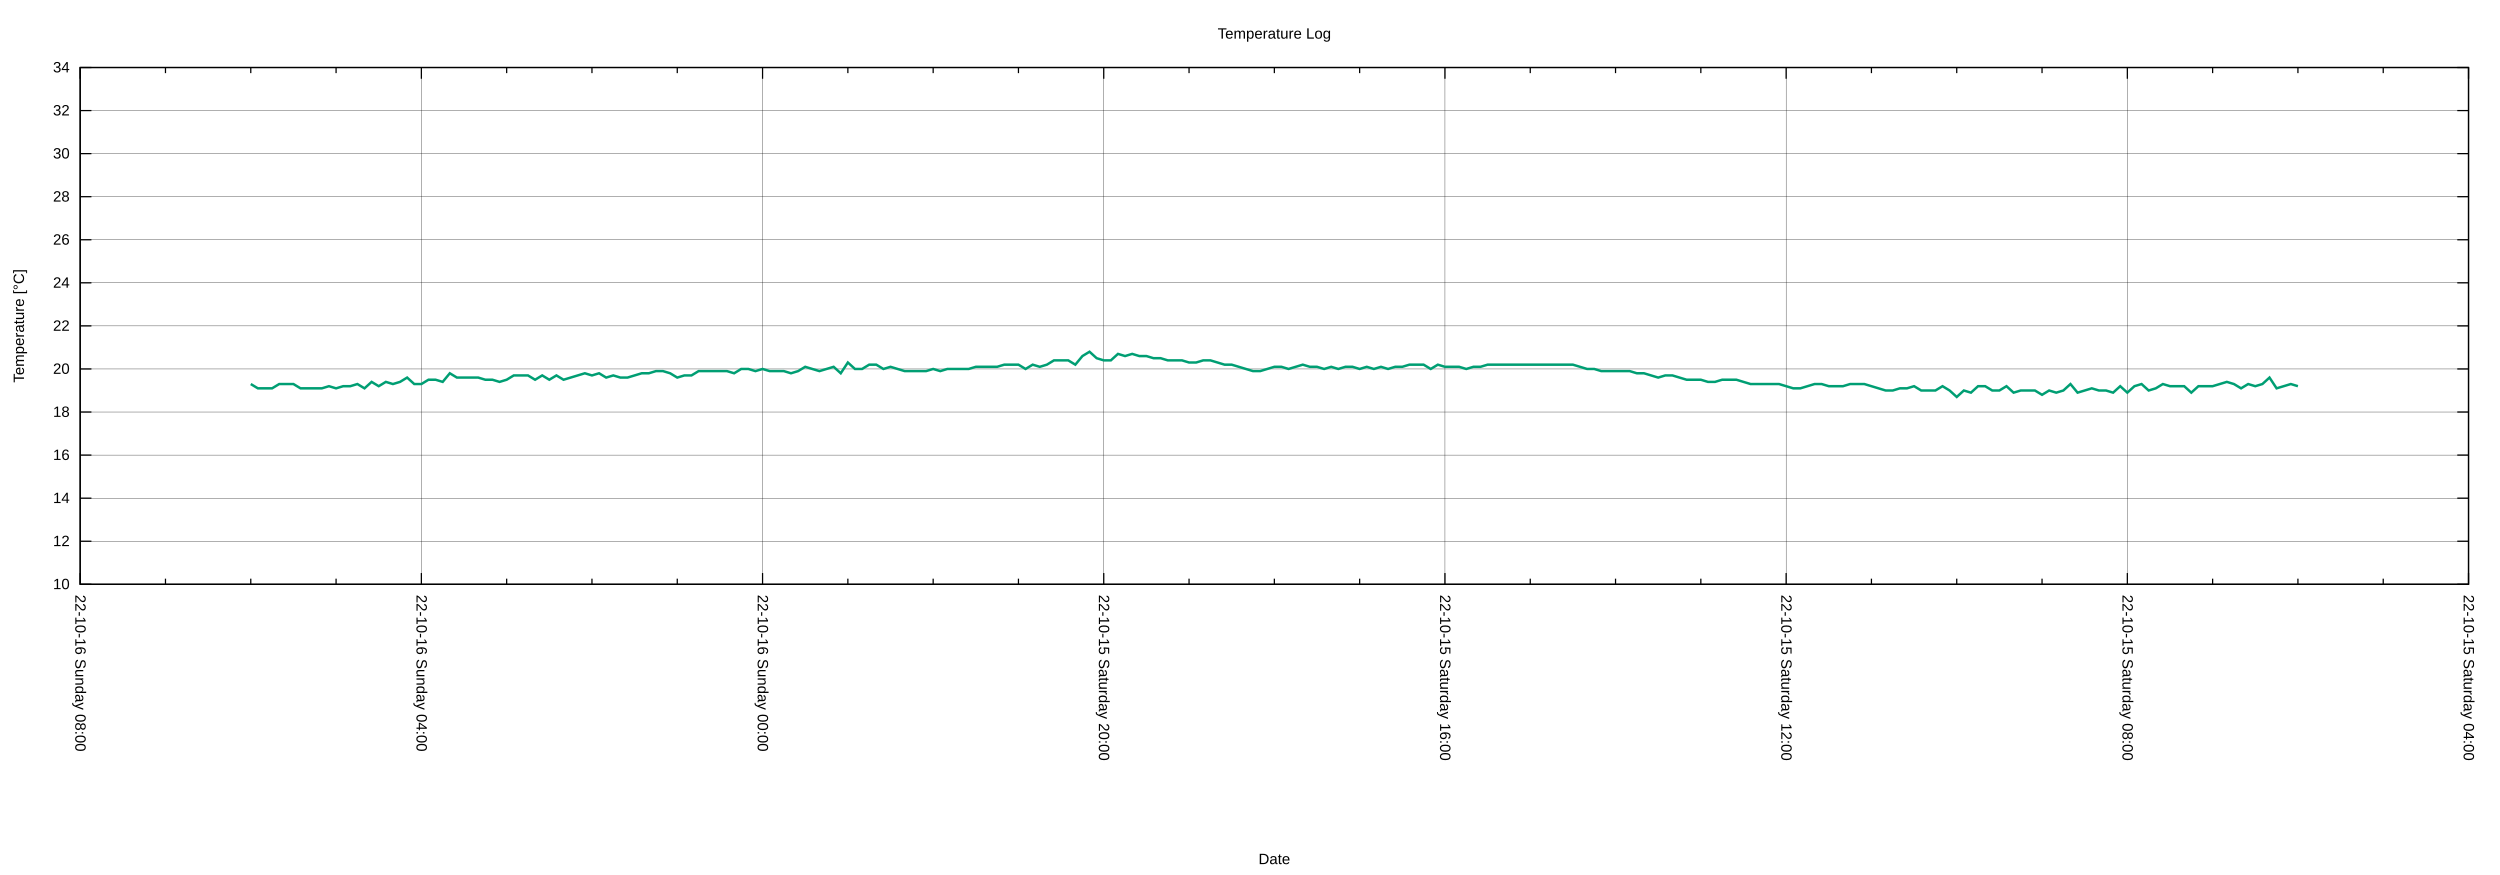
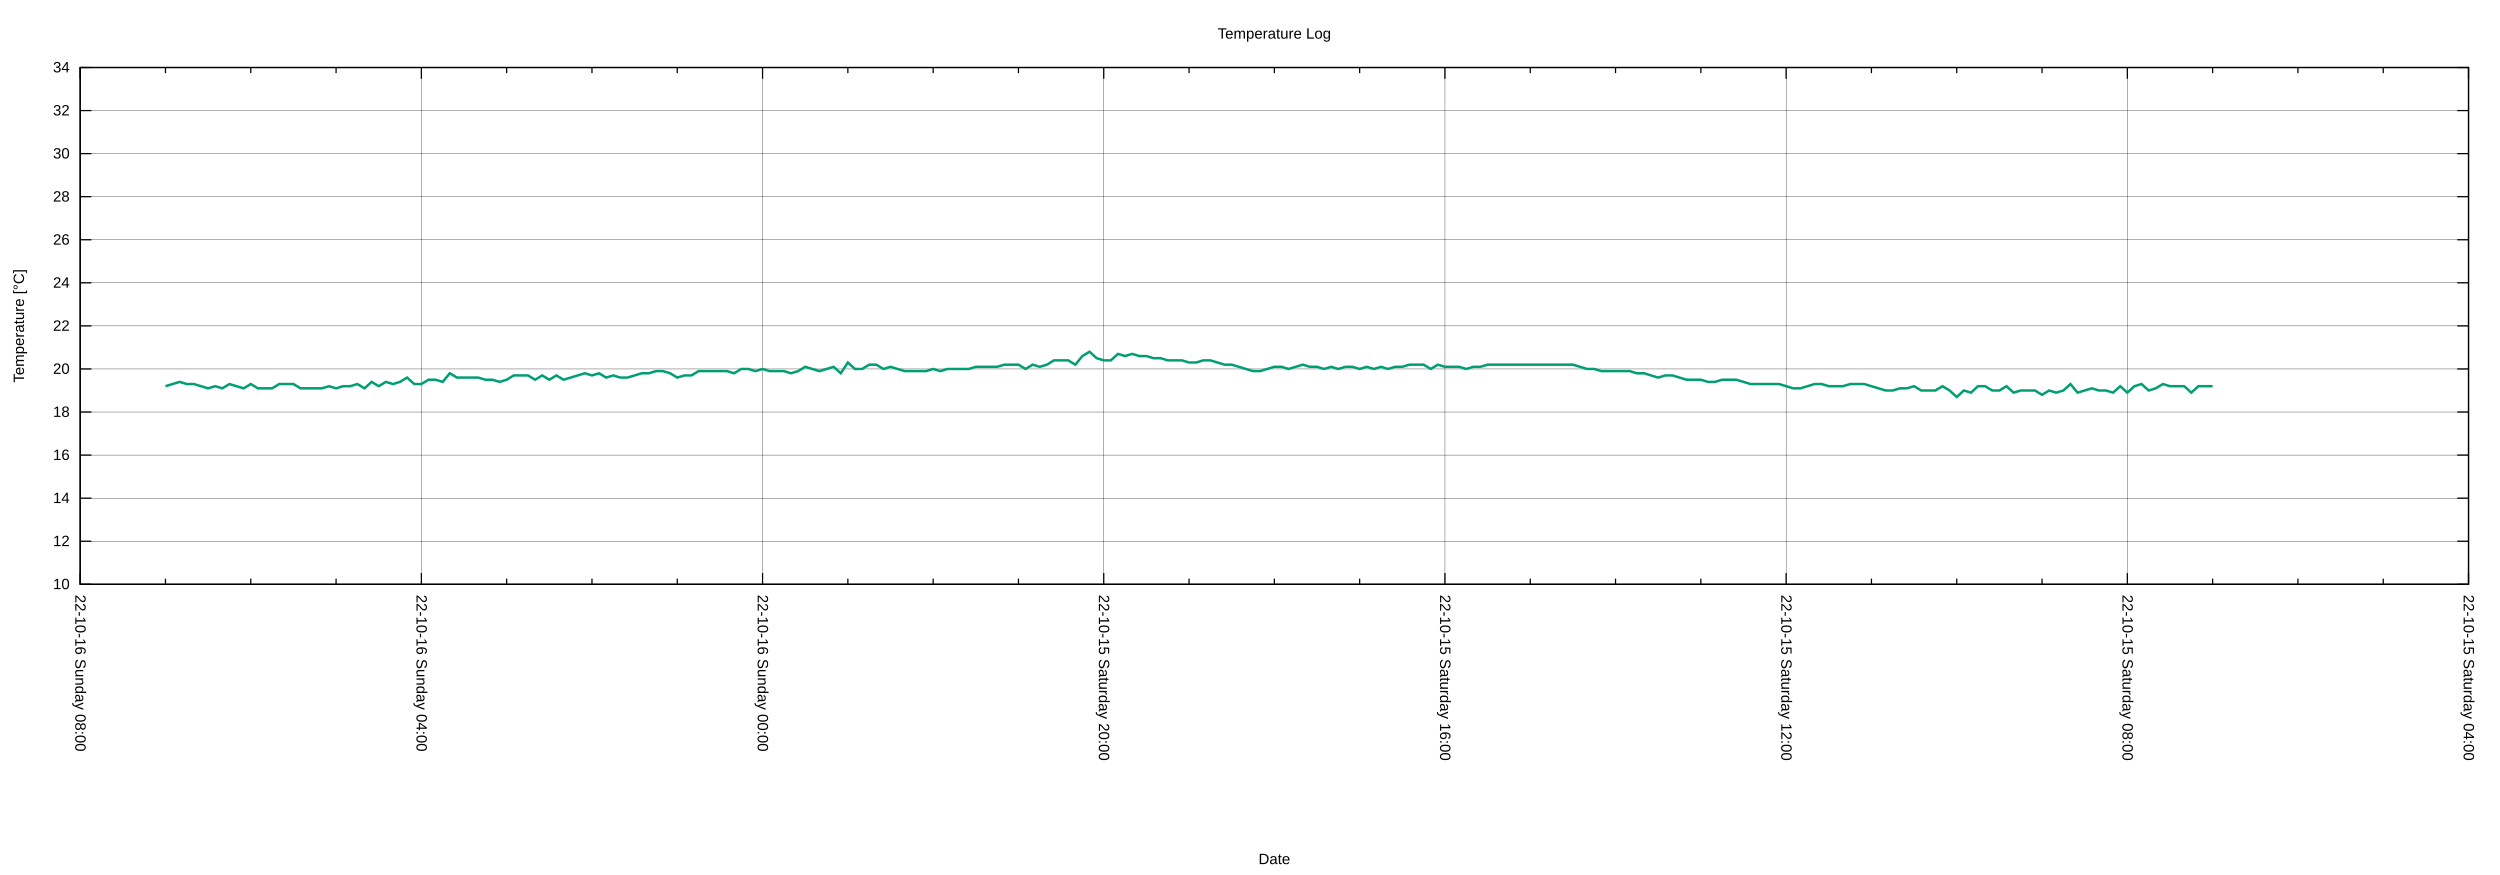
<svg xmlns="http://www.w3.org/2000/svg" xmlns:xlink="http://www.w3.org/1999/xlink" width="2000" height="700" viewBox="0 0 2000 700">
  <g id="gnuplot_canvas">
    <rect x="0" y="0" width="2000" height="700" fill="none" />
    <defs>
      <circle id="gpDot" r="0.5" stroke-width="0.5" stroke="currentColor" />
      <path id="gpPt0" stroke-width="0.222" stroke="currentColor" d="M-1,0 h2 M0,-1 v2" />
      <path id="gpPt1" stroke-width="0.222" stroke="currentColor" d="M-1,-1 L1,1 M1,-1 L-1,1" />
      <path id="gpPt2" stroke-width="0.222" stroke="currentColor" d="M-1,0 L1,0 M0,-1 L0,1 M-1,-1 L1,1 M-1,1 L1,-1" />
      <rect id="gpPt3" stroke-width="0.222" stroke="currentColor" x="-1" y="-1" width="2" height="2" />
      <rect id="gpPt4" stroke-width="0.222" stroke="currentColor" fill="currentColor" x="-1" y="-1" width="2" height="2" />
      <circle id="gpPt5" stroke-width="0.222" stroke="currentColor" cx="0" cy="0" r="1" />
      <use xlink:href="#gpPt5" id="gpPt6" fill="currentColor" stroke="none" />
      <path id="gpPt7" stroke-width="0.222" stroke="currentColor" d="M0,-1.33 L-1.33,0.67 L1.33,0.67 z" />
      <use xlink:href="#gpPt7" id="gpPt8" fill="currentColor" stroke="none" />
      <use xlink:href="#gpPt7" id="gpPt9" stroke="currentColor" transform="rotate(180)" />
      <use xlink:href="#gpPt9" id="gpPt10" fill="currentColor" stroke="none" />
      <use xlink:href="#gpPt3" id="gpPt11" stroke="currentColor" transform="rotate(45)" />
      <use xlink:href="#gpPt11" id="gpPt12" fill="currentColor" stroke="none" />
      <path id="gpPt13" stroke-width="0.222" stroke="currentColor" d="M0,1.330 L1.265,0.411 L0.782,-1.067 L-0.782,-1.076 L-1.265,0.411 z" />
      <use xlink:href="#gpPt13" id="gpPt14" fill="currentColor" stroke="none" />
      <filter id="textbox" filterUnits="objectBoundingBox" x="0" y="0" height="1" width="1">
        <feFlood flood-color="white" flood-opacity="1" result="bgnd" />
        <feComposite in="SourceGraphic" in2="bgnd" operator="atop" />
      </filter>
      <filter id="greybox" filterUnits="objectBoundingBox" x="0" y="0" height="1" width="1">
        <feFlood flood-color="lightgrey" flood-opacity="1" result="grey" />
        <feComposite in="SourceGraphic" in2="grey" operator="atop" />
      </filter>
    </defs>
    <g fill="none" color="white" stroke="currentColor" stroke-width="1.00" stroke-linecap="butt" stroke-linejoin="miter">
</g>
    <g fill="none" color="black" stroke="currentColor" stroke-width="1.00" stroke-linecap="butt" stroke-linejoin="miter">
</g>
    <g fill="none" color="black" stroke="black" stroke-width="0.25" stroke-linecap="butt" stroke-linejoin="miter">
</g>
    <g fill="none" color="black" stroke="currentColor" stroke-width="0.25" stroke-linecap="butt" stroke-linejoin="miter">
      <path stroke="black" class="gridline" d="M64.14,467.43 L1974.82,467.43  " />
    </g>
    <g fill="none" color="black" stroke="black" stroke-width="1.00" stroke-linecap="butt" stroke-linejoin="miter">
</g>
    <g fill="none" color="black" stroke="currentColor" stroke-width="1.00" stroke-linecap="butt" stroke-linejoin="miter">
      <path stroke="black" d="M64.14,467.43 L73.14,467.43 M1974.82,467.43 L1965.82,467.43  " />
      <g transform="translate(55.75,471.33)" stroke="none" fill="black" font-family="Arial" font-size="12.00" text-anchor="end">
        <text>
          <tspan font-family="Arial"> 10</tspan>
        </text>
      </g>
    </g>
    <g fill="none" color="black" stroke="currentColor" stroke-width="1.00" stroke-linecap="butt" stroke-linejoin="miter">
</g>
    <g fill="none" color="black" stroke="black" stroke-width="0.25" stroke-linecap="butt" stroke-linejoin="miter">
</g>
    <g fill="none" color="black" stroke="currentColor" stroke-width="0.25" stroke-linecap="butt" stroke-linejoin="miter">
      <path stroke="black" class="gridline" d="M64.14,432.98 L1974.82,432.98  " />
    </g>
    <g fill="none" color="black" stroke="black" stroke-width="1.00" stroke-linecap="butt" stroke-linejoin="miter">
</g>
    <g fill="none" color="black" stroke="currentColor" stroke-width="1.00" stroke-linecap="butt" stroke-linejoin="miter">
      <path stroke="black" d="M64.14,432.98 L73.14,432.98 M1974.82,432.98 L1965.82,432.98  " />
      <g transform="translate(55.75,436.88)" stroke="none" fill="black" font-family="Arial" font-size="12.00" text-anchor="end">
        <text>
          <tspan font-family="Arial"> 12</tspan>
        </text>
      </g>
    </g>
    <g fill="none" color="black" stroke="currentColor" stroke-width="1.00" stroke-linecap="butt" stroke-linejoin="miter">
</g>
    <g fill="none" color="black" stroke="black" stroke-width="0.25" stroke-linecap="butt" stroke-linejoin="miter">
</g>
    <g fill="none" color="black" stroke="currentColor" stroke-width="0.25" stroke-linecap="butt" stroke-linejoin="miter">
      <path stroke="black" class="gridline" d="M64.14,398.53 L1974.82,398.53  " />
    </g>
    <g fill="none" color="black" stroke="black" stroke-width="1.00" stroke-linecap="butt" stroke-linejoin="miter">
</g>
    <g fill="none" color="black" stroke="currentColor" stroke-width="1.00" stroke-linecap="butt" stroke-linejoin="miter">
      <path stroke="black" d="M64.14,398.53 L73.14,398.53 M1974.82,398.53 L1965.82,398.53  " />
      <g transform="translate(55.75,402.43)" stroke="none" fill="black" font-family="Arial" font-size="12.00" text-anchor="end">
        <text>
          <tspan font-family="Arial"> 14</tspan>
        </text>
      </g>
    </g>
    <g fill="none" color="black" stroke="currentColor" stroke-width="1.00" stroke-linecap="butt" stroke-linejoin="miter">
</g>
    <g fill="none" color="black" stroke="black" stroke-width="0.25" stroke-linecap="butt" stroke-linejoin="miter">
</g>
    <g fill="none" color="black" stroke="currentColor" stroke-width="0.25" stroke-linecap="butt" stroke-linejoin="miter">
      <path stroke="black" class="gridline" d="M64.14,364.07 L1974.82,364.07  " />
    </g>
    <g fill="none" color="black" stroke="black" stroke-width="1.00" stroke-linecap="butt" stroke-linejoin="miter">
</g>
    <g fill="none" color="black" stroke="currentColor" stroke-width="1.00" stroke-linecap="butt" stroke-linejoin="miter">
      <path stroke="black" d="M64.14,364.07 L73.14,364.07 M1974.82,364.07 L1965.82,364.07  " />
      <g transform="translate(55.75,367.97)" stroke="none" fill="black" font-family="Arial" font-size="12.00" text-anchor="end">
        <text>
          <tspan font-family="Arial"> 16</tspan>
        </text>
      </g>
    </g>
    <g fill="none" color="black" stroke="currentColor" stroke-width="1.00" stroke-linecap="butt" stroke-linejoin="miter">
</g>
    <g fill="none" color="black" stroke="black" stroke-width="0.25" stroke-linecap="butt" stroke-linejoin="miter">
</g>
    <g fill="none" color="black" stroke="currentColor" stroke-width="0.25" stroke-linecap="butt" stroke-linejoin="miter">
      <path stroke="black" class="gridline" d="M64.14,329.62 L1974.82,329.62  " />
    </g>
    <g fill="none" color="black" stroke="black" stroke-width="1.00" stroke-linecap="butt" stroke-linejoin="miter">
</g>
    <g fill="none" color="black" stroke="currentColor" stroke-width="1.00" stroke-linecap="butt" stroke-linejoin="miter">
      <path stroke="black" d="M64.14,329.62 L73.14,329.62 M1974.82,329.62 L1965.82,329.62  " />
      <g transform="translate(55.75,333.52)" stroke="none" fill="black" font-family="Arial" font-size="12.00" text-anchor="end">
        <text>
          <tspan font-family="Arial"> 18</tspan>
        </text>
      </g>
    </g>
    <g fill="none" color="black" stroke="currentColor" stroke-width="1.00" stroke-linecap="butt" stroke-linejoin="miter">
</g>
    <g fill="none" color="black" stroke="black" stroke-width="0.25" stroke-linecap="butt" stroke-linejoin="miter">
</g>
    <g fill="none" color="black" stroke="currentColor" stroke-width="0.25" stroke-linecap="butt" stroke-linejoin="miter">
      <path stroke="black" class="gridline" d="M64.14,295.17 L1974.82,295.17  " />
    </g>
    <g fill="none" color="black" stroke="black" stroke-width="1.00" stroke-linecap="butt" stroke-linejoin="miter">
</g>
    <g fill="none" color="black" stroke="currentColor" stroke-width="1.00" stroke-linecap="butt" stroke-linejoin="miter">
      <path stroke="black" d="M64.14,295.17 L73.14,295.17 M1974.82,295.17 L1965.82,295.17  " />
      <g transform="translate(55.75,299.07)" stroke="none" fill="black" font-family="Arial" font-size="12.00" text-anchor="end">
        <text>
          <tspan font-family="Arial"> 20</tspan>
        </text>
      </g>
    </g>
    <g fill="none" color="black" stroke="currentColor" stroke-width="1.00" stroke-linecap="butt" stroke-linejoin="miter">
</g>
    <g fill="none" color="black" stroke="black" stroke-width="0.25" stroke-linecap="butt" stroke-linejoin="miter">
</g>
    <g fill="none" color="black" stroke="currentColor" stroke-width="0.25" stroke-linecap="butt" stroke-linejoin="miter">
      <path stroke="black" class="gridline" d="M64.14,260.72 L1974.82,260.72  " />
    </g>
    <g fill="none" color="black" stroke="black" stroke-width="1.00" stroke-linecap="butt" stroke-linejoin="miter">
</g>
    <g fill="none" color="black" stroke="currentColor" stroke-width="1.00" stroke-linecap="butt" stroke-linejoin="miter">
      <path stroke="black" d="M64.14,260.72 L73.14,260.72 M1974.82,260.72 L1965.82,260.72  " />
      <g transform="translate(55.75,264.62)" stroke="none" fill="black" font-family="Arial" font-size="12.00" text-anchor="end">
        <text>
          <tspan font-family="Arial"> 22</tspan>
        </text>
      </g>
    </g>
    <g fill="none" color="black" stroke="currentColor" stroke-width="1.00" stroke-linecap="butt" stroke-linejoin="miter">
</g>
    <g fill="none" color="black" stroke="black" stroke-width="0.25" stroke-linecap="butt" stroke-linejoin="miter">
</g>
    <g fill="none" color="black" stroke="currentColor" stroke-width="0.25" stroke-linecap="butt" stroke-linejoin="miter">
      <path stroke="black" class="gridline" d="M64.14,226.27 L1974.82,226.27  " />
    </g>
    <g fill="none" color="black" stroke="black" stroke-width="1.00" stroke-linecap="butt" stroke-linejoin="miter">
</g>
    <g fill="none" color="black" stroke="currentColor" stroke-width="1.00" stroke-linecap="butt" stroke-linejoin="miter">
      <path stroke="black" d="M64.14,226.27 L73.14,226.27 M1974.82,226.27 L1965.82,226.27  " />
      <g transform="translate(55.75,230.17)" stroke="none" fill="black" font-family="Arial" font-size="12.00" text-anchor="end">
        <text>
          <tspan font-family="Arial"> 24</tspan>
        </text>
      </g>
    </g>
    <g fill="none" color="black" stroke="currentColor" stroke-width="1.00" stroke-linecap="butt" stroke-linejoin="miter">
</g>
    <g fill="none" color="black" stroke="black" stroke-width="0.25" stroke-linecap="butt" stroke-linejoin="miter">
</g>
    <g fill="none" color="black" stroke="currentColor" stroke-width="0.25" stroke-linecap="butt" stroke-linejoin="miter">
      <path stroke="black" class="gridline" d="M64.14,191.82 L1974.82,191.82  " />
    </g>
    <g fill="none" color="black" stroke="black" stroke-width="1.00" stroke-linecap="butt" stroke-linejoin="miter">
</g>
    <g fill="none" color="black" stroke="currentColor" stroke-width="1.00" stroke-linecap="butt" stroke-linejoin="miter">
      <path stroke="black" d="M64.14,191.82 L73.14,191.82 M1974.82,191.82 L1965.82,191.82  " />
      <g transform="translate(55.75,195.72)" stroke="none" fill="black" font-family="Arial" font-size="12.00" text-anchor="end">
        <text>
          <tspan font-family="Arial"> 26</tspan>
        </text>
      </g>
    </g>
    <g fill="none" color="black" stroke="currentColor" stroke-width="1.00" stroke-linecap="butt" stroke-linejoin="miter">
</g>
    <g fill="none" color="black" stroke="black" stroke-width="0.25" stroke-linecap="butt" stroke-linejoin="miter">
</g>
    <g fill="none" color="black" stroke="currentColor" stroke-width="0.25" stroke-linecap="butt" stroke-linejoin="miter">
      <path stroke="black" class="gridline" d="M64.14,157.36 L1974.82,157.36  " />
    </g>
    <g fill="none" color="black" stroke="black" stroke-width="1.00" stroke-linecap="butt" stroke-linejoin="miter">
</g>
    <g fill="none" color="black" stroke="currentColor" stroke-width="1.00" stroke-linecap="butt" stroke-linejoin="miter">
      <path stroke="black" d="M64.14,157.36 L73.14,157.36 M1974.82,157.36 L1965.82,157.36  " />
      <g transform="translate(55.75,161.26)" stroke="none" fill="black" font-family="Arial" font-size="12.00" text-anchor="end">
        <text>
          <tspan font-family="Arial"> 28</tspan>
        </text>
      </g>
    </g>
    <g fill="none" color="black" stroke="currentColor" stroke-width="1.00" stroke-linecap="butt" stroke-linejoin="miter">
</g>
    <g fill="none" color="black" stroke="black" stroke-width="0.25" stroke-linecap="butt" stroke-linejoin="miter">
</g>
    <g fill="none" color="black" stroke="currentColor" stroke-width="0.25" stroke-linecap="butt" stroke-linejoin="miter">
      <path stroke="black" class="gridline" d="M64.14,122.91 L1974.82,122.91  " />
    </g>
    <g fill="none" color="black" stroke="black" stroke-width="1.00" stroke-linecap="butt" stroke-linejoin="miter">
</g>
    <g fill="none" color="black" stroke="currentColor" stroke-width="1.00" stroke-linecap="butt" stroke-linejoin="miter">
      <path stroke="black" d="M64.14,122.91 L73.14,122.91 M1974.82,122.91 L1965.82,122.91  " />
      <g transform="translate(55.75,126.81)" stroke="none" fill="black" font-family="Arial" font-size="12.00" text-anchor="end">
        <text>
          <tspan font-family="Arial"> 30</tspan>
        </text>
      </g>
    </g>
    <g fill="none" color="black" stroke="currentColor" stroke-width="1.00" stroke-linecap="butt" stroke-linejoin="miter">
</g>
    <g fill="none" color="black" stroke="black" stroke-width="0.25" stroke-linecap="butt" stroke-linejoin="miter">
</g>
    <g fill="none" color="black" stroke="currentColor" stroke-width="0.25" stroke-linecap="butt" stroke-linejoin="miter">
      <path stroke="black" class="gridline" d="M64.14,88.46 L1974.82,88.46  " />
    </g>
    <g fill="none" color="black" stroke="black" stroke-width="1.00" stroke-linecap="butt" stroke-linejoin="miter">
</g>
    <g fill="none" color="black" stroke="currentColor" stroke-width="1.00" stroke-linecap="butt" stroke-linejoin="miter">
      <path stroke="black" d="M64.14,88.46 L73.14,88.46 M1974.82,88.46 L1965.82,88.46  " />
      <g transform="translate(55.75,92.36)" stroke="none" fill="black" font-family="Arial" font-size="12.00" text-anchor="end">
        <text>
          <tspan font-family="Arial"> 32</tspan>
        </text>
      </g>
    </g>
    <g fill="none" color="black" stroke="currentColor" stroke-width="1.00" stroke-linecap="butt" stroke-linejoin="miter">
</g>
    <g fill="none" color="black" stroke="black" stroke-width="0.25" stroke-linecap="butt" stroke-linejoin="miter">
</g>
    <g fill="none" color="black" stroke="currentColor" stroke-width="0.25" stroke-linecap="butt" stroke-linejoin="miter">
      <path stroke="black" class="gridline" d="M64.14,54.01 L1974.82,54.01  " />
    </g>
    <g fill="none" color="black" stroke="black" stroke-width="1.00" stroke-linecap="butt" stroke-linejoin="miter">
</g>
    <g fill="none" color="black" stroke="currentColor" stroke-width="1.00" stroke-linecap="butt" stroke-linejoin="miter">
      <path stroke="black" d="M64.14,54.01 L73.14,54.01 M1974.82,54.01 L1965.82,54.01  " />
      <g transform="translate(55.75,57.91)" stroke="none" fill="black" font-family="Arial" font-size="12.00" text-anchor="end">
        <text>
          <tspan font-family="Arial"> 34</tspan>
        </text>
      </g>
    </g>
    <g fill="none" color="black" stroke="currentColor" stroke-width="1.00" stroke-linecap="butt" stroke-linejoin="miter">
</g>
    <g fill="none" color="black" stroke="black" stroke-width="0.25" stroke-linecap="butt" stroke-linejoin="miter">
</g>
    <g fill="none" color="black" stroke="currentColor" stroke-width="0.25" stroke-linecap="butt" stroke-linejoin="miter">
      <path stroke="black" class="gridline" d="M1974.82,467.43 L1974.82,54.01  " />
    </g>
    <g fill="none" color="black" stroke="black" stroke-width="1.00" stroke-linecap="butt" stroke-linejoin="miter">
</g>
    <g fill="none" color="black" stroke="currentColor" stroke-width="1.00" stroke-linecap="butt" stroke-linejoin="miter">
      <path stroke="black" d="M1974.82,467.43 L1974.82,458.43 M1974.82,54.01 L1974.82,63.01  " />
      <g transform="translate(1970.92,475.82) rotate(90)" stroke="none" fill="black" font-family="Arial" font-size="12.00" text-anchor="start">
        <text>
          <tspan font-family="Arial">22-10-15 Saturday 04:00</tspan>
        </text>
      </g>
    </g>
    <g fill="none" color="black" stroke="currentColor" stroke-width="1.00" stroke-linecap="butt" stroke-linejoin="miter">
      <path stroke="black" d="M1906.58,467.43 L1906.58,462.93 M1906.58,54.01 L1906.58,58.51 M1838.34,467.43 L1838.34,462.93 M1838.34,54.01 L1838.34,58.51   M1770.10,467.43 L1770.10,462.93 M1770.10,54.01 L1770.10,58.51  " />
    </g>
    <g fill="none" color="black" stroke="black" stroke-width="0.25" stroke-linecap="butt" stroke-linejoin="miter">
</g>
    <g fill="none" color="black" stroke="currentColor" stroke-width="0.25" stroke-linecap="butt" stroke-linejoin="miter">
      <path stroke="black" class="gridline" d="M1701.87,467.43 L1701.87,54.01  " />
    </g>
    <g fill="none" color="black" stroke="black" stroke-width="1.00" stroke-linecap="butt" stroke-linejoin="miter">
</g>
    <g fill="none" color="black" stroke="currentColor" stroke-width="1.00" stroke-linecap="butt" stroke-linejoin="miter">
      <path stroke="black" d="M1701.87,467.43 L1701.87,458.43 M1701.87,54.01 L1701.87,63.01  " />
      <g transform="translate(1697.97,475.82) rotate(90)" stroke="none" fill="black" font-family="Arial" font-size="12.00" text-anchor="start">
        <text>
          <tspan font-family="Arial">22-10-15 Saturday 08:00</tspan>
        </text>
      </g>
    </g>
    <g fill="none" color="black" stroke="currentColor" stroke-width="1.00" stroke-linecap="butt" stroke-linejoin="miter">
      <path stroke="black" d="M1633.63,467.43 L1633.63,462.93 M1633.63,54.01 L1633.63,58.51 M1565.39,467.43 L1565.39,462.93 M1565.39,54.01 L1565.39,58.51   M1497.15,467.43 L1497.15,462.93 M1497.15,54.01 L1497.15,58.51  " />
    </g>
    <g fill="none" color="black" stroke="black" stroke-width="0.25" stroke-linecap="butt" stroke-linejoin="miter">
</g>
    <g fill="none" color="black" stroke="currentColor" stroke-width="0.25" stroke-linecap="butt" stroke-linejoin="miter">
      <path stroke="black" class="gridline" d="M1428.91,467.43 L1428.91,54.01  " />
    </g>
    <g fill="none" color="black" stroke="black" stroke-width="1.00" stroke-linecap="butt" stroke-linejoin="miter">
</g>
    <g fill="none" color="black" stroke="currentColor" stroke-width="1.00" stroke-linecap="butt" stroke-linejoin="miter">
      <path stroke="black" d="M1428.91,467.43 L1428.91,458.43 M1428.91,54.01 L1428.91,63.01  " />
      <g transform="translate(1425.01,475.82) rotate(90)" stroke="none" fill="black" font-family="Arial" font-size="12.00" text-anchor="start">
        <text>
          <tspan font-family="Arial">22-10-15 Saturday 12:00</tspan>
        </text>
      </g>
    </g>
    <g fill="none" color="black" stroke="currentColor" stroke-width="1.00" stroke-linecap="butt" stroke-linejoin="miter">
      <path stroke="black" d="M1360.67,467.43 L1360.67,462.93 M1360.67,54.01 L1360.67,58.51 M1292.43,467.43 L1292.43,462.93 M1292.43,54.01 L1292.43,58.51   M1224.20,467.43 L1224.20,462.93 M1224.20,54.01 L1224.20,58.51  " />
    </g>
    <g fill="none" color="black" stroke="black" stroke-width="0.25" stroke-linecap="butt" stroke-linejoin="miter">
</g>
    <g fill="none" color="black" stroke="currentColor" stroke-width="0.25" stroke-linecap="butt" stroke-linejoin="miter">
      <path stroke="black" class="gridline" d="M1155.96,467.43 L1155.96,54.01  " />
    </g>
    <g fill="none" color="black" stroke="black" stroke-width="1.00" stroke-linecap="butt" stroke-linejoin="miter">
</g>
    <g fill="none" color="black" stroke="currentColor" stroke-width="1.00" stroke-linecap="butt" stroke-linejoin="miter">
      <path stroke="black" d="M1155.96,467.43 L1155.96,458.43 M1155.96,54.01 L1155.96,63.01  " />
      <g transform="translate(1152.06,475.82) rotate(90)" stroke="none" fill="black" font-family="Arial" font-size="12.00" text-anchor="start">
        <text>
          <tspan font-family="Arial">22-10-15 Saturday 16:00</tspan>
        </text>
      </g>
    </g>
    <g fill="none" color="black" stroke="currentColor" stroke-width="1.00" stroke-linecap="butt" stroke-linejoin="miter">
      <path stroke="black" d="M1087.72,467.43 L1087.72,462.93 M1087.72,54.01 L1087.72,58.51 M1019.48,467.43 L1019.48,462.93 M1019.48,54.01 L1019.48,58.51   M951.24,467.43 L951.24,462.93 M951.24,54.01 L951.24,58.51  " />
    </g>
    <g fill="none" color="black" stroke="black" stroke-width="0.25" stroke-linecap="butt" stroke-linejoin="miter">
</g>
    <g fill="none" color="black" stroke="currentColor" stroke-width="0.25" stroke-linecap="butt" stroke-linejoin="miter">
      <path stroke="black" class="gridline" d="M883.00,467.43 L883.00,54.01  " />
    </g>
    <g fill="none" color="black" stroke="black" stroke-width="1.00" stroke-linecap="butt" stroke-linejoin="miter">
</g>
    <g fill="none" color="black" stroke="currentColor" stroke-width="1.00" stroke-linecap="butt" stroke-linejoin="miter">
      <path stroke="black" d="M883.00,467.43 L883.00,458.43 M883.00,54.01 L883.00,63.01  " />
      <g transform="translate(879.10,475.82) rotate(90)" stroke="none" fill="black" font-family="Arial" font-size="12.00" text-anchor="start">
        <text>
          <tspan font-family="Arial">22-10-15 Saturday 20:00</tspan>
        </text>
      </g>
    </g>
    <g fill="none" color="black" stroke="currentColor" stroke-width="1.00" stroke-linecap="butt" stroke-linejoin="miter">
      <path stroke="black" d="M814.76,467.43 L814.76,462.93 M814.76,54.01 L814.76,58.51 M746.53,467.43 L746.53,462.93 M746.53,54.01 L746.53,58.51   M678.29,467.43 L678.29,462.93 M678.29,54.01 L678.29,58.51  " />
    </g>
    <g fill="none" color="black" stroke="black" stroke-width="0.25" stroke-linecap="butt" stroke-linejoin="miter">
</g>
    <g fill="none" color="black" stroke="currentColor" stroke-width="0.25" stroke-linecap="butt" stroke-linejoin="miter">
      <path stroke="black" class="gridline" d="M610.05,467.43 L610.05,54.01  " />
    </g>
    <g fill="none" color="black" stroke="black" stroke-width="1.00" stroke-linecap="butt" stroke-linejoin="miter">
</g>
    <g fill="none" color="black" stroke="currentColor" stroke-width="1.00" stroke-linecap="butt" stroke-linejoin="miter">
      <path stroke="black" d="M610.05,467.43 L610.05,458.43 M610.05,54.01 L610.05,63.01  " />
      <g transform="translate(606.15,475.82) rotate(90)" stroke="none" fill="black" font-family="Arial" font-size="12.00" text-anchor="start">
        <text>
          <tspan font-family="Arial">22-10-16 Sunday 00:00</tspan>
        </text>
      </g>
    </g>
    <g fill="none" color="black" stroke="currentColor" stroke-width="1.00" stroke-linecap="butt" stroke-linejoin="miter">
      <path stroke="black" d="M541.81,467.43 L541.81,462.93 M541.81,54.01 L541.81,58.51 M473.57,467.43 L473.57,462.93 M473.57,54.01 L473.57,58.51   M405.33,467.43 L405.33,462.93 M405.33,54.01 L405.33,58.51  " />
    </g>
    <g fill="none" color="black" stroke="black" stroke-width="0.25" stroke-linecap="butt" stroke-linejoin="miter">
</g>
    <g fill="none" color="black" stroke="currentColor" stroke-width="0.25" stroke-linecap="butt" stroke-linejoin="miter">
      <path stroke="black" class="gridline" d="M337.09,467.43 L337.09,54.01  " />
    </g>
    <g fill="none" color="black" stroke="black" stroke-width="1.00" stroke-linecap="butt" stroke-linejoin="miter">
</g>
    <g fill="none" color="black" stroke="currentColor" stroke-width="1.00" stroke-linecap="butt" stroke-linejoin="miter">
      <path stroke="black" d="M337.09,467.43 L337.09,458.43 M337.09,54.01 L337.09,63.01  " />
      <g transform="translate(333.19,475.82) rotate(90)" stroke="none" fill="black" font-family="Arial" font-size="12.00" text-anchor="start">
        <text>
          <tspan font-family="Arial">22-10-16 Sunday 04:00</tspan>
        </text>
      </g>
    </g>
    <g fill="none" color="black" stroke="currentColor" stroke-width="1.00" stroke-linecap="butt" stroke-linejoin="miter">
      <path stroke="black" d="M268.86,467.43 L268.86,462.93 M268.86,54.01 L268.86,58.51 M200.62,467.43 L200.62,462.93 M200.62,54.01 L200.62,58.51   M132.38,467.43 L132.38,462.93 M132.38,54.01 L132.38,58.51  " />
    </g>
    <g fill="none" color="black" stroke="black" stroke-width="0.25" stroke-linecap="butt" stroke-linejoin="miter">
</g>
    <g fill="none" color="black" stroke="currentColor" stroke-width="0.25" stroke-linecap="butt" stroke-linejoin="miter">
      <path stroke="black" class="gridline" d="M64.14,467.43 L64.14,54.01  " />
    </g>
    <g fill="none" color="black" stroke="black" stroke-width="1.00" stroke-linecap="butt" stroke-linejoin="miter">
</g>
    <g fill="none" color="black" stroke="currentColor" stroke-width="1.00" stroke-linecap="butt" stroke-linejoin="miter">
      <path stroke="black" d="M64.14,467.43 L64.14,458.43 M64.14,54.01 L64.14,63.01  " />
      <g transform="translate(60.24,475.82) rotate(90)" stroke="none" fill="black" font-family="Arial" font-size="12.00" text-anchor="start">
        <text>
          <tspan font-family="Arial">22-10-16 Sunday 08:00</tspan>
        </text>
      </g>
    </g>
    <g fill="none" color="black" stroke="currentColor" stroke-width="1.00" stroke-linecap="butt" stroke-linejoin="miter">
</g>
    <g fill="none" color="black" stroke="currentColor" stroke-width="1.00" stroke-linecap="butt" stroke-linejoin="miter">
      <path stroke="black" d="M64.14,54.01 L64.14,467.43 L1974.82,467.43 L1974.82,54.01 L64.14,54.01 Z  " />
    </g>
    <g fill="none" color="black" stroke="currentColor" stroke-width="1.00" stroke-linecap="butt" stroke-linejoin="miter">
      <g transform="translate(19.18,260.72) rotate(270)" stroke="none" fill="black" font-family="Arial" font-size="12.00" text-anchor="middle">
        <text>
          <tspan font-family="Arial">Temperature [°C]</tspan>
        </text>
      </g>
    </g>
    <g fill="none" color="black" stroke="currentColor" stroke-width="1.00" stroke-linecap="butt" stroke-linejoin="miter">
      <g transform="translate(1019.48,691.30)" stroke="none" fill="black" font-family="Arial" font-size="12.00" text-anchor="middle">
        <text>
          <tspan font-family="Arial">Date</tspan>
        </text>
      </g>
    </g>
    <g fill="none" color="black" stroke="currentColor" stroke-width="1.00" stroke-linecap="butt" stroke-linejoin="miter">
</g>
    <g id="gnuplot_plot_1">
      <g fill="none" color="white" stroke="currentColor" stroke-width="2.00" stroke-linecap="butt" stroke-linejoin="miter">
</g>
      <g fill="none" color="black" stroke="currentColor" stroke-width="2.00" stroke-linecap="butt" stroke-linejoin="miter">
-         <path stroke="rgb(  0, 158, 115)" d="M200.62,307.23 L206.30,310.67 L211.99,310.67 L217.68,310.67 L223.36,307.23 L229.05,307.23 L234.74,307.23 L240.42,310.67   L246.11,310.67 L251.80,310.67 L257.48,310.67 L263.17,308.95 L268.86,310.67 L274.54,308.95 L280.23,308.95 L285.92,307.23   L291.60,310.67 L297.29,305.51 L302.98,308.95 L308.66,305.51 L314.35,307.23 L320.03,305.51 L325.72,302.06 L331.41,307.23   L337.09,307.23 L342.78,303.78 L348.47,303.78 L354.15,305.51 L359.84,298.62 L365.53,302.06 L371.21,302.06 L376.90,302.06   L382.59,302.06 L388.27,303.78 L393.96,303.78 L399.65,305.51 L405.33,303.78 L411.02,300.34 L416.71,300.34 L422.39,300.34   L428.08,303.78 L433.77,300.34 L439.45,303.78 L445.14,300.34 L450.83,303.78 L456.51,302.06 L462.20,300.34 L467.88,298.62   L473.57,300.34 L479.26,298.62 L484.94,302.06 L490.63,300.34 L496.32,302.06 L502.00,302.06 L507.69,300.34 L513.38,298.62   L519.06,298.62 L524.75,296.89 L530.44,296.89 L536.12,298.62 L541.81,302.06 L547.50,300.34 L553.18,300.34 L558.87,296.89   L564.56,296.89 L570.24,296.89 L575.93,296.89 L581.62,296.89 L587.30,298.62 L592.99,295.17 L598.68,295.17 L604.36,296.89   L610.05,295.17 L615.74,296.89 L621.42,296.89 L627.11,296.89 L632.79,298.62 L638.48,296.89 L644.17,293.45 L649.85,295.17   L655.54,296.89 L661.23,295.17 L666.91,293.45 L672.60,298.62 L678.29,290.00 L683.97,295.17 L689.66,295.17 L695.35,291.73   L701.03,291.73 L706.72,295.17 L712.41,293.45 L718.09,295.17 L723.78,296.89 L729.47,296.89 L735.15,296.89 L740.84,296.89   L746.53,295.17 L752.21,296.89 L757.90,295.17 L763.59,295.17 L769.27,295.17 L774.96,295.17 L780.65,293.45 L786.33,293.45   L792.02,293.45 L797.70,293.45 L803.39,291.73 L809.08,291.73 L814.76,291.73 L820.45,295.17 L826.14,291.73 L831.82,293.45   L837.51,291.73 L843.20,288.28 L848.88,288.28 L854.57,288.28 L860.26,291.73 L865.94,284.84 L871.63,281.39 L877.32,286.56   L883.00,288.28 L888.69,288.28 L894.38,283.11 L900.06,284.84 L905.75,283.11 L911.44,284.84 L917.12,284.84 L922.81,286.56   L928.50,286.56 L934.18,288.28 L939.87,288.28 L945.55,288.28 L951.24,290.00 L956.93,290.00 L962.61,288.28 L968.30,288.28   L973.99,290.00 L979.67,291.73 L985.36,291.73 L991.05,293.45 L996.73,295.17 L1002.42,296.89 L1008.11,296.89 L1013.79,295.17   L1019.48,293.45 L1025.17,293.45 L1030.85,295.17 L1036.54,293.45 L1042.23,291.73 L1047.91,293.45 L1053.60,293.45 L1059.29,295.17   L1064.97,293.45 L1070.66,295.17 L1076.35,293.45 L1082.03,293.45 L1087.72,295.17 L1093.41,293.45 L1099.09,295.17 L1104.78,293.45   L1110.46,295.17 L1116.15,293.45 L1121.84,293.45 L1127.52,291.73 L1133.21,291.73 L1138.90,291.73 L1144.58,295.17 L1150.27,291.73   L1155.96,293.45 L1161.64,293.45 L1167.33,293.45 L1173.02,295.17 L1178.70,293.45 L1184.39,293.45 L1190.08,291.73 L1195.76,291.73   L1201.45,291.73 L1207.14,291.73 L1212.82,291.73 L1218.51,291.73 L1224.20,291.73 L1229.88,291.73 L1235.57,291.73 L1241.26,291.73   L1246.94,291.73 L1252.63,291.73 L1258.32,291.73 L1264.00,293.45 L1269.69,295.17 L1275.37,295.17 L1281.06,296.89 L1286.75,296.89   L1292.43,296.89 L1298.12,296.89 L1303.81,296.89 L1309.49,298.62 L1315.18,298.62 L1320.87,300.34 L1326.55,302.06 L1332.24,300.34   L1337.93,300.34 L1343.61,302.06 L1349.30,303.78 L1354.99,303.78 L1360.67,303.78 L1366.36,305.51 L1372.05,305.51 L1377.73,303.78   L1383.42,303.78 L1389.11,303.78 L1394.79,305.51 L1400.48,307.23 L1406.17,307.23 L1411.85,307.23 L1417.54,307.23 L1423.22,307.23   L1428.91,308.95 L1434.60,310.67 L1440.28,310.67 L1445.97,308.95 L1451.66,307.23 L1457.34,307.23 L1463.03,308.95 L1468.72,308.95   L1474.40,308.95 L1480.09,307.23 L1485.78,307.23 L1491.46,307.23 L1497.15,308.95 L1502.84,310.67 L1508.52,312.40 L1514.21,312.40   L1519.90,310.67 L1525.58,310.67 L1531.27,308.95 L1536.96,312.40 L1542.64,312.40 L1548.33,312.40 L1554.02,308.95 L1559.70,312.40   L1565.39,317.57 L1571.08,312.40 L1576.76,314.12 L1582.45,308.95 L1588.13,308.95 L1593.82,312.40 L1599.51,312.40 L1605.19,308.95   L1610.88,314.12 L1616.57,312.40 L1622.25,312.40 L1627.94,312.40 L1633.63,315.84 L1639.31,312.40 L1645.00,314.12 L1650.69,312.40   L1656.37,307.23 L1662.06,314.12 L1667.75,312.40 L1673.43,310.67 L1679.12,312.40 L1684.81,312.40 L1690.49,314.12 L1696.18,308.95   L1701.87,314.12 L1707.55,308.95 L1713.24,307.23 L1718.93,312.40 L1724.61,310.67 L1730.30,307.23 L1735.99,308.95 L1741.67,308.95   L1747.36,308.95 L1753.04,314.12 L1758.73,308.95 L1764.42,308.95 L1770.10,308.95 L1775.79,307.23 L1781.48,305.51 L1787.16,307.23   L1792.85,310.67 L1798.54,307.23 L1804.22,308.95 L1809.91,307.23 L1815.60,302.06 L1821.28,310.67 L1826.97,308.95 L1832.66,307.23   L1838.34,308.95  " />
+         <path stroke="rgb(  0, 158, 115)" d="M132.38,308.95 L138.07,307.23 L143.75,305.51 L149.44,307.23 L155.12,307.23 L160.81,308.95 L166.50,310.67 L172.18,308.95   L177.87,310.67 L183.56,307.23 L189.24,308.95 L194.93,310.67 L200.62,307.23 L206.30,310.67 L211.99,310.67 L217.68,310.67   L223.36,307.23 L229.05,307.23 L234.74,307.23 L240.42,310.67 L246.11,310.67 L251.80,310.67 L257.48,310.67 L263.17,308.95   L268.86,310.67 L274.54,308.95 L280.23,308.95 L285.92,307.23 L291.60,310.67 L297.29,305.51 L302.98,308.95 L308.66,305.51   L314.35,307.23 L320.03,305.51 L325.72,302.06 L331.41,307.23 L337.09,307.23 L342.78,303.78 L348.47,303.78 L354.15,305.51   L359.84,298.62 L365.53,302.06 L371.21,302.06 L376.90,302.06 L382.59,302.06 L388.27,303.78 L393.96,303.78 L399.65,305.51   L405.33,303.78 L411.02,300.34 L416.71,300.34 L422.39,300.34 L428.08,303.78 L433.77,300.34 L439.45,303.78 L445.14,300.34   L450.83,303.78 L456.51,302.06 L462.20,300.34 L467.88,298.62 L473.57,300.34 L479.26,298.62 L484.94,302.06 L490.63,300.34   L496.32,302.06 L502.00,302.06 L507.69,300.34 L513.38,298.62 L519.06,298.62 L524.75,296.89 L530.44,296.89 L536.12,298.62   L541.81,302.06 L547.50,300.34 L553.18,300.34 L558.87,296.89 L564.56,296.89 L570.24,296.89 L575.93,296.89 L581.62,296.89   L587.30,298.62 L592.99,295.17 L598.68,295.17 L604.36,296.89 L610.05,295.17 L615.74,296.89 L621.42,296.89 L627.11,296.89   L632.79,298.62 L638.48,296.89 L644.17,293.45 L649.85,295.17 L655.54,296.89 L661.23,295.17 L666.91,293.45 L672.60,298.62   L678.29,290.00 L683.97,295.17 L689.66,295.17 L695.35,291.73 L701.03,291.73 L706.72,295.17 L712.41,293.45 L718.09,295.17   L723.78,296.89 L729.47,296.89 L735.15,296.89 L740.84,296.89 L746.53,295.17 L752.21,296.89 L757.90,295.17 L763.59,295.17   L769.27,295.17 L774.96,295.17 L780.65,293.45 L786.33,293.45 L792.02,293.45 L797.70,293.45 L803.39,291.73 L809.08,291.73   L814.76,291.73 L820.45,295.17 L826.14,291.73 L831.82,293.45 L837.51,291.73 L843.20,288.28 L848.88,288.28 L854.57,288.28   L860.26,291.73 L865.94,284.84 L871.63,281.39 L877.32,286.56 L883.00,288.28 L888.69,288.28 L894.38,283.11 L900.06,284.84   L905.75,283.11 L911.44,284.84 L917.12,284.84 L922.81,286.56 L928.50,286.56 L934.18,288.28 L939.87,288.28 L945.55,288.28   L951.24,290.00 L956.93,290.00 L962.61,288.28 L968.30,288.28 L973.99,290.00 L979.67,291.73 L985.36,291.73 L991.05,293.45   L996.73,295.17 L1002.42,296.89 L1008.11,296.89 L1013.79,295.17 L1019.48,293.45 L1025.17,293.45 L1030.85,295.17 L1036.54,293.45   L1042.23,291.73 L1047.91,293.45 L1053.60,293.45 L1059.29,295.17 L1064.97,293.45 L1070.66,295.17 L1076.35,293.45 L1082.03,293.45   L1087.72,295.17 L1093.41,293.45 L1099.09,295.17 L1104.78,293.45 L1110.46,295.17 L1116.15,293.45 L1121.84,293.45 L1127.52,291.73   L1133.21,291.73 L1138.90,291.73 L1144.58,295.17 L1150.27,291.73 L1155.96,293.45 L1161.64,293.45 L1167.33,293.45 L1173.02,295.17   L1178.70,293.45 L1184.39,293.45 L1190.08,291.73 L1195.76,291.73 L1201.45,291.73 L1207.14,291.73 L1212.82,291.73 L1218.51,291.73   L1224.20,291.73 L1229.88,291.73 L1235.57,291.73 L1241.26,291.73 L1246.94,291.73 L1252.63,291.73 L1258.32,291.73 L1264.00,293.45   L1269.69,295.17 L1275.37,295.17 L1281.06,296.89 L1286.75,296.89 L1292.43,296.89 L1298.12,296.89 L1303.81,296.89 L1309.49,298.62   L1315.18,298.62 L1320.87,300.34 L1326.55,302.06 L1332.24,300.34 L1337.93,300.34 L1343.61,302.06 L1349.30,303.78 L1354.99,303.78   L1360.67,303.78 L1366.36,305.51 L1372.05,305.51 L1377.73,303.78 L1383.42,303.78 L1389.11,303.78 L1394.79,305.51 L1400.48,307.23   L1406.17,307.23 L1411.85,307.23 L1417.54,307.23 L1423.22,307.23 L1428.91,308.95 L1434.60,310.67 L1440.28,310.67 L1445.97,308.95   L1451.66,307.23 L1457.34,307.23 L1463.03,308.95 L1468.72,308.95 L1474.40,308.95 L1480.09,307.23 L1485.78,307.23 L1491.46,307.23   L1497.15,308.95 L1502.84,310.67 L1508.52,312.40 L1514.21,312.40 L1519.90,310.67 L1525.58,310.67 L1531.27,308.95 L1536.96,312.40   L1542.64,312.40 L1548.33,312.40 L1554.02,308.95 L1559.70,312.40 L1565.39,317.57 L1571.08,312.40 L1576.76,314.12 L1582.45,308.95   L1588.13,308.95 L1593.82,312.40 L1599.51,312.40 L1605.19,308.95 L1610.88,314.12 L1616.57,312.40 L1622.25,312.40 L1627.94,312.40   L1633.63,315.84 L1639.31,312.40 L1645.00,314.12 L1650.69,312.40 L1656.37,307.23 L1662.06,314.12 L1667.75,312.40 L1673.43,310.67   L1679.12,312.40 L1684.81,312.40 L1690.49,314.12 L1696.18,308.95 L1701.87,314.12 L1707.55,308.95 L1713.24,307.23 L1718.93,312.40   L1724.61,310.67 L1730.30,307.23 L1735.99,308.95 L1741.67,308.95 L1747.36,308.95 L1753.04,314.12 L1758.73,308.95 L1764.42,308.95   L1770.10,308.95  " />
      </g>
    </g>
    <g fill="none" color="black" stroke="currentColor" stroke-width="2.00" stroke-linecap="butt" stroke-linejoin="miter">
</g>
    <g fill="none" color="black" stroke="black" stroke-width="1.00" stroke-linecap="butt" stroke-linejoin="miter">
</g>
    <g fill="none" color="black" stroke="currentColor" stroke-width="1.00" stroke-linecap="butt" stroke-linejoin="miter">
      <path stroke="black" d="M64.14,54.01 L64.14,467.43 L1974.82,467.43 L1974.82,54.01 L64.14,54.01 Z  " />
    </g>
    <g fill="none" color="black" stroke="currentColor" stroke-width="1.00" stroke-linecap="butt" stroke-linejoin="miter">
      <g transform="translate(1019.48,30.91)" stroke="none" fill="black" font-family="Arial" font-size="12.00" text-anchor="middle">
        <text>
          <tspan font-family="Arial">Temperature Log</tspan>
        </text>
      </g>
    </g>
    <g fill="none" color="black" stroke="currentColor" stroke-width="1.00" stroke-linecap="butt" stroke-linejoin="miter">
</g>
  </g>
</svg>
